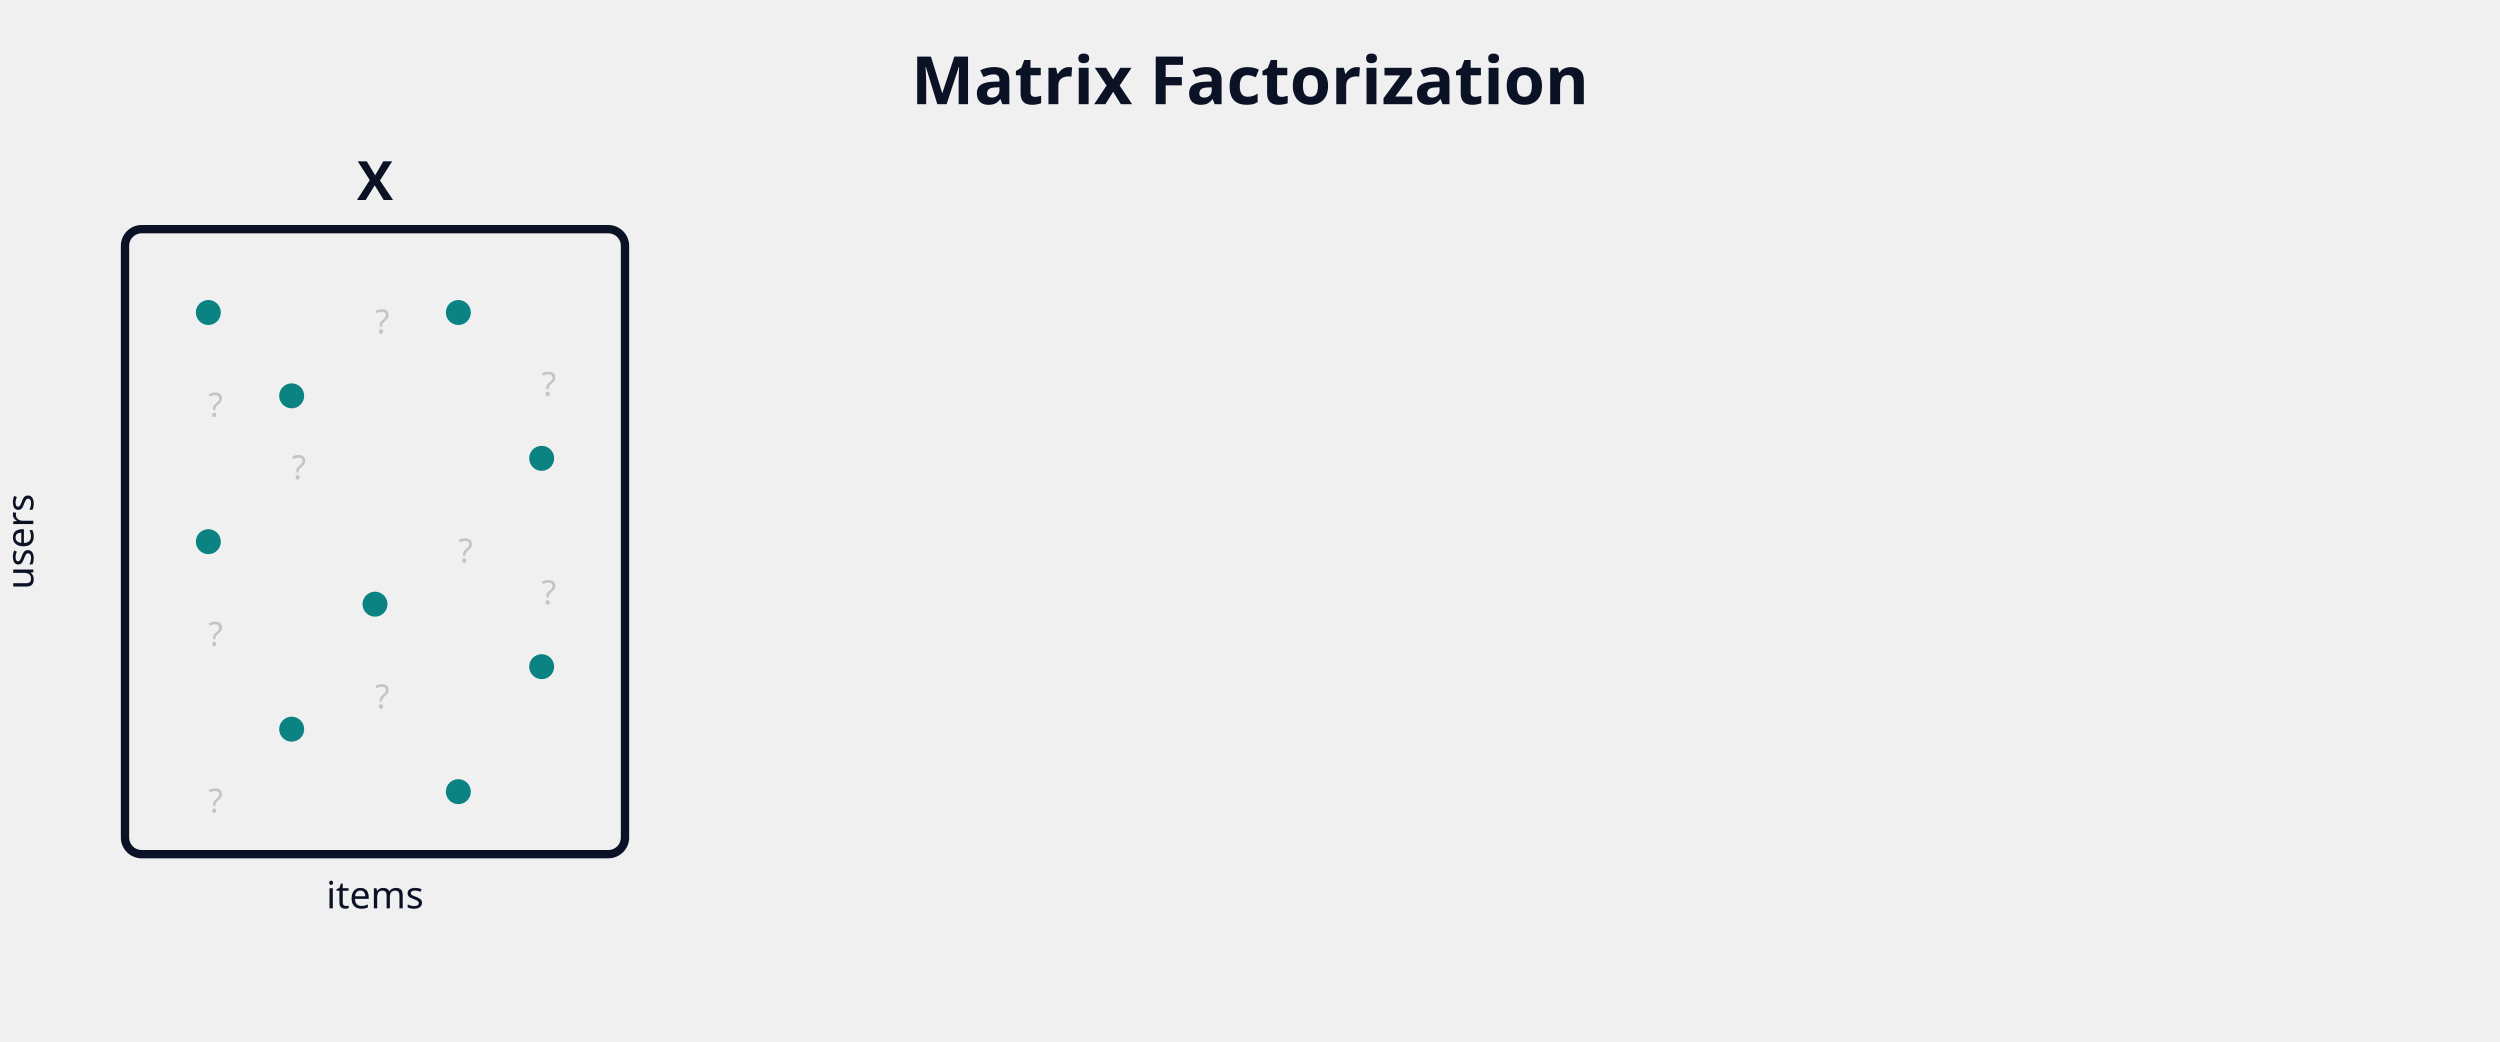
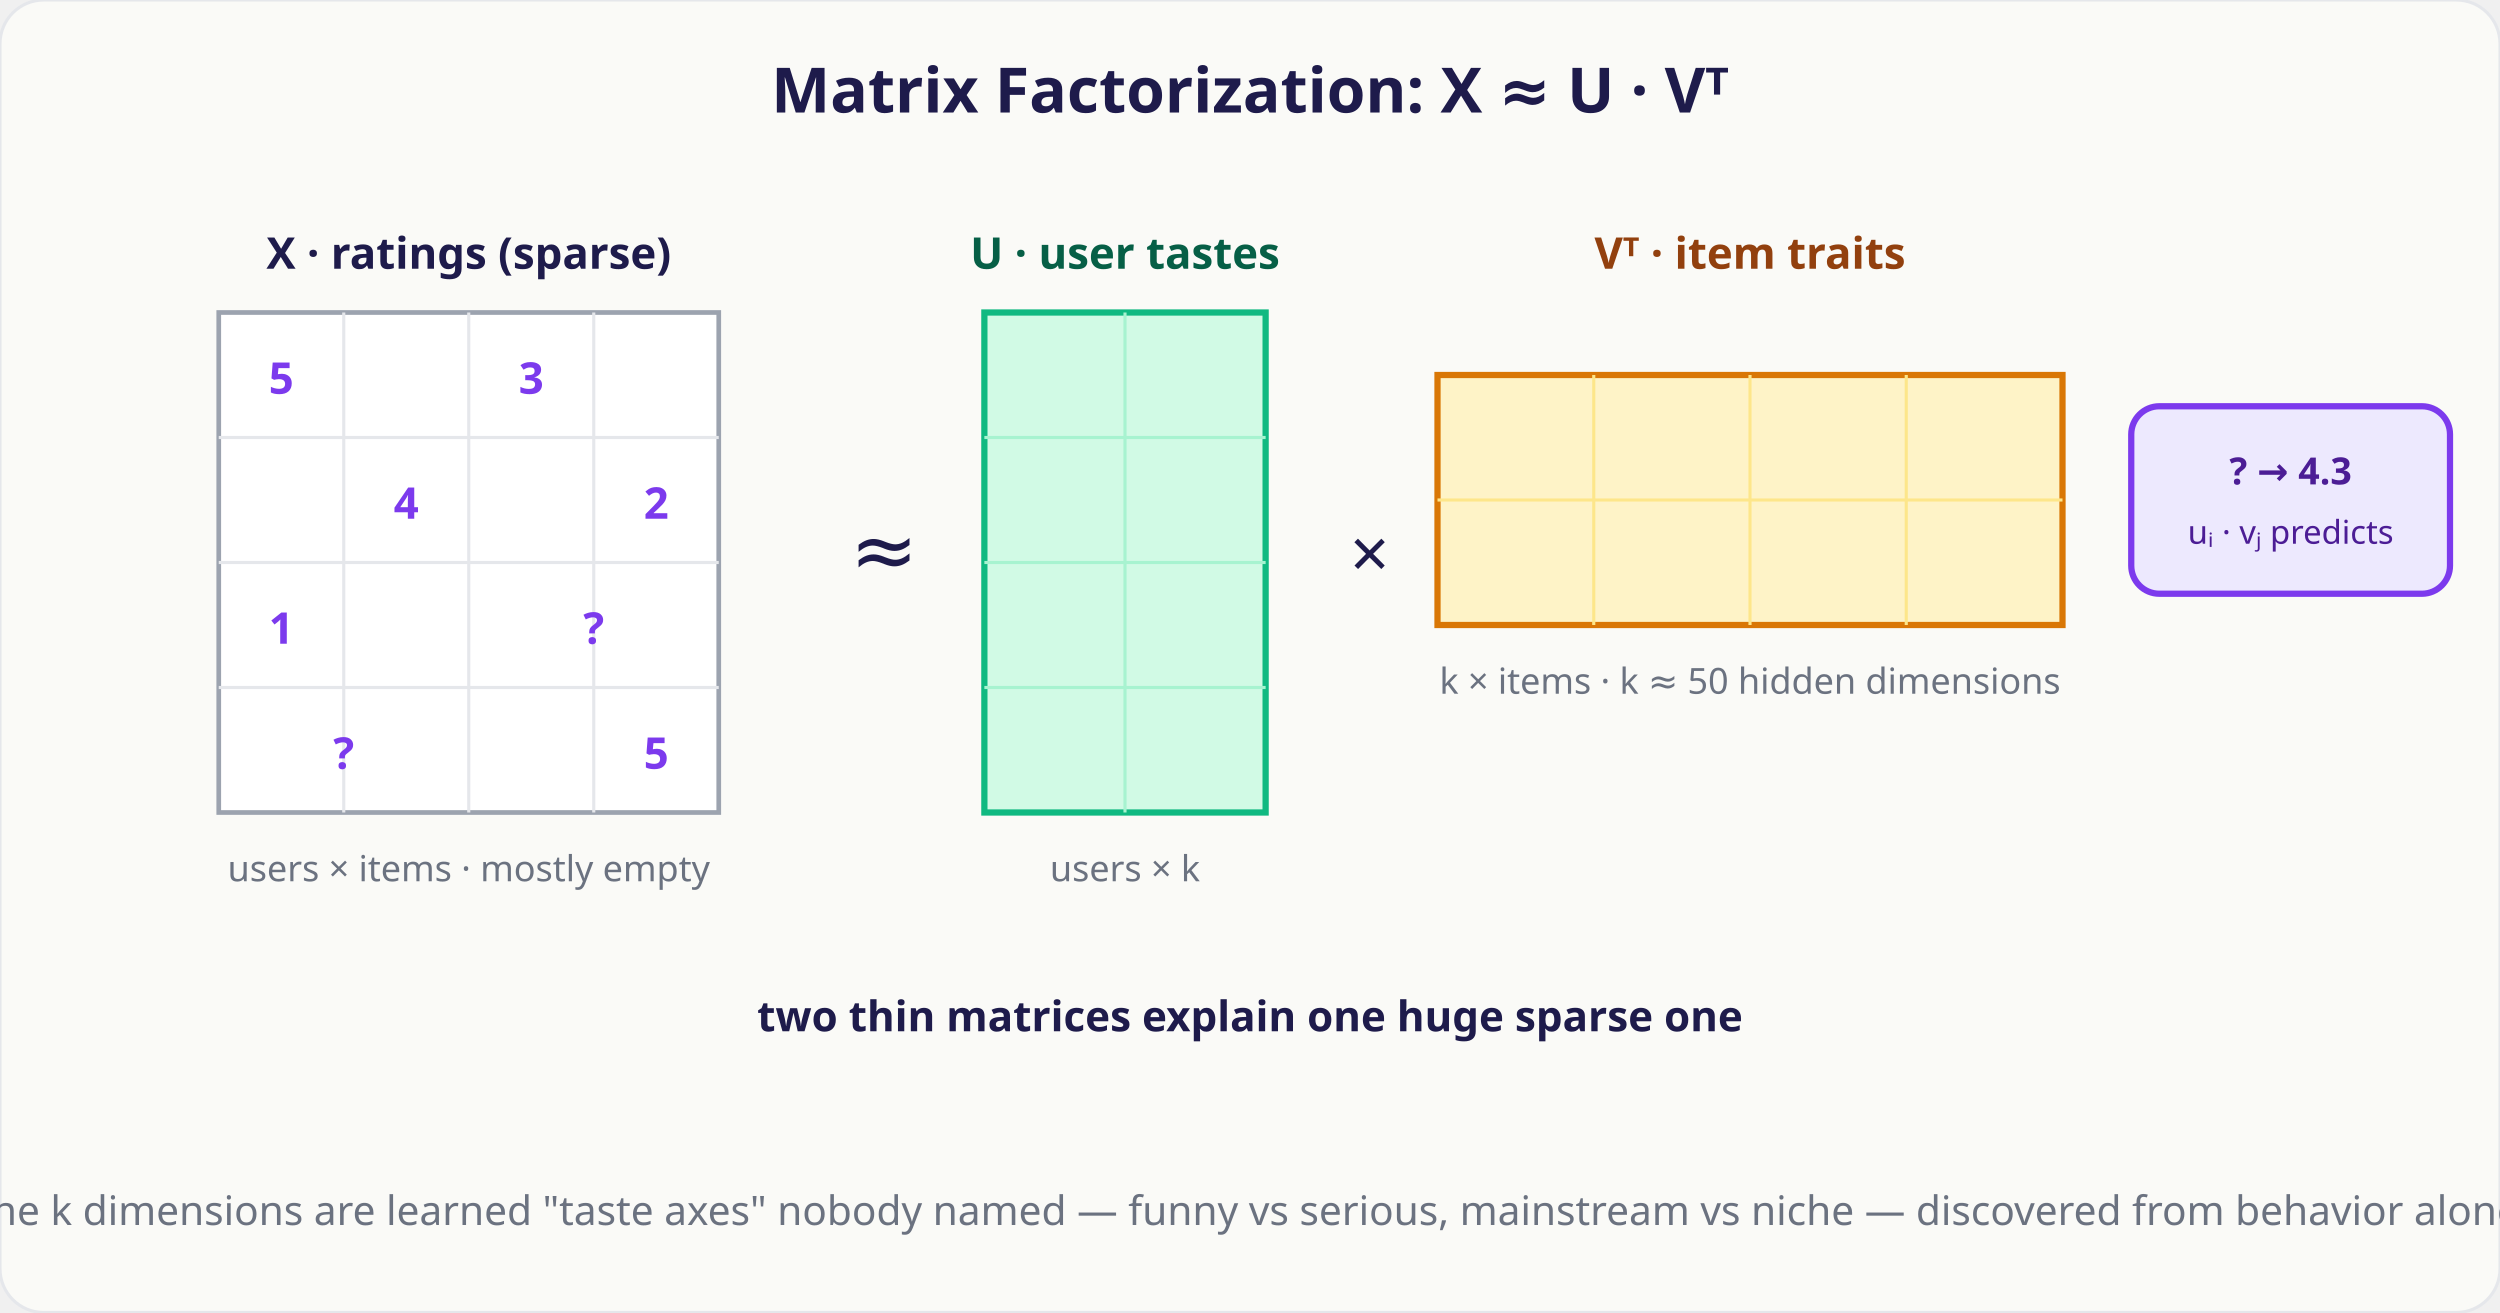
- <svg xmlns="http://www.w3.org/2000/svg" viewBox="0 0 600 250" font-family="system-ui, sans-serif">
+ <svg xmlns="http://www.w3.org/2000/svg" viewBox="0 0 800 420" font-family="system-ui,sans-serif">
  <style>
-     @keyframes fadeIn { 0% { opacity: 0; } 8% { opacity: 1; } 65% { opacity: 1; } 75% { opacity: 0; } 100% { opacity: 0; } }
-     @keyframes splitLeft { 0% { opacity: 0; } 8% { opacity: 1; } 65% { opacity: 1; } 75% { opacity: 0; } 100% { opacity: 0; } }
-     @keyframes splitRight { 0% { opacity: 0; } 8% { opacity: 1; } 65% { opacity: 1; } 75% { opacity: 0; } 100% { opacity: 0; } }
-     @keyframes matrixAppear { 0% { opacity: 0; } 8% { opacity: 1; } 65% { opacity: 1; } 75% { opacity: 0; } 100% { opacity: 0; } }
-     @keyframes approxAppear { 0% { opacity: 0; } 8% { opacity: 1; } 65% { opacity: 1; } 75% { opacity: 0; } 100% { opacity: 0; } }
-     @keyframes dotBlink { 0% { opacity: 0; } 8% { opacity: 1; } 65% { opacity: 1; } 75% { opacity: 0; } 100% { opacity: 0; } }
-     @keyframes symbolAppear { 0% { opacity: 0; } 8% { opacity: 1; } 65% { opacity: 1; } 75% { opacity: 0; } 100% { opacity: 0; } }
-     .big-matrix { animation: fadeIn 18s ease-out infinite; }
-     .u-matrix { opacity: 0; animation: matrixAppear 18s ease-out 4.5s infinite; }
-     .v-matrix { opacity: 0; animation: matrixAppear 18s ease-out 1.8s infinite; }
-     .approx-sign { opacity: 0; animation: symbolAppear 18s ease-out 4.5s infinite; }
-     .times-sign { opacity: 0; animation: symbolAppear 18s ease-out 2s infinite; }
-     .sparse-dot { animation: dotBlink 18s ease-in-out infinite; }
-     .dense-dot { opacity: 0; animation: matrixAppear 18s ease-out 2.2s infinite; }
-     .label { opacity: 0; animation: fadeIn 18s ease-out 2.5s infinite; }
+     .fill1{animation:fx 6s ease-in-out infinite}
+     @keyframes fx{0%,20%{opacity:0}50%,85%{opacity:1}100%{opacity:0}}
  </style>
-   <text x="300" y="25" text-anchor="middle" font-size="16" font-weight="bold" fill="#0b1225">Matrix Factorization</text>
-   <g class="big-matrix">
-     <rect x="30" y="55" width="120" height="150" rx="4" fill="none" stroke="#0b1225" stroke-width="2" />
-     <text x="90" y="48" text-anchor="middle" font-size="13" font-weight="bold" fill="#0b1225">X</text>
-     <circle class="sparse-dot" cx="50" cy="75" r="3" fill="#0c8383" style="animation-delay:0s" />
-     <circle class="sparse-dot" cx="110" cy="75" r="3" fill="#0c8383" style="animation-delay:0.3s" />
-     <circle class="sparse-dot" cx="70" cy="95" r="3" fill="#0c8383" style="animation-delay:0.6s" />
-     <circle class="sparse-dot" cx="130" cy="110" r="3" fill="#0c8383" style="animation-delay:0.1s" />
-     <circle class="sparse-dot" cx="50" cy="130" r="3" fill="#0c8383" style="animation-delay:0.4s" />
-     <circle class="sparse-dot" cx="90" cy="145" r="3" fill="#0c8383" style="animation-delay:0.7s" />
-     <circle class="sparse-dot" cx="130" cy="160" r="3" fill="#0c8383" style="animation-delay:0.2s" />
-     <circle class="sparse-dot" cx="70" cy="175" r="3" fill="#0c8383" style="animation-delay:0.5s" />
-     <circle class="sparse-dot" cx="110" cy="190" r="3" fill="#0c8383" style="animation-delay:0.8s" />
-     <text x="90" y="80" font-size="8" fill="#0b1225" opacity="0.2">?</text>
-     <text x="50" y="100" font-size="8" fill="#0b1225" opacity="0.2">?</text>
-     <text x="130" y="95" font-size="8" fill="#0b1225" opacity="0.2">?</text>
-     <text x="70" y="115" font-size="8" fill="#0b1225" opacity="0.2">?</text>
-     <text x="110" y="135" font-size="8" fill="#0b1225" opacity="0.2">?</text>
-     <text x="50" y="155" font-size="8" fill="#0b1225" opacity="0.2">?</text>
-     <text x="130" y="145" font-size="8" fill="#0b1225" opacity="0.2">?</text>
-     <text x="90" y="170" font-size="8" fill="#0b1225" opacity="0.2">?</text>
-     <text x="50" y="195" font-size="8" fill="#0b1225" opacity="0.2">?</text>
-     <text x="8" y="130" text-anchor="middle" font-size="9" fill="#0b1225" transform="rotate(-90,8,130)">users</text>
-     <text x="90" y="218" text-anchor="middle" font-size="9" fill="#0b1225">items</text>
+   <rect width="800" height="420" rx="14" fill="#FAFAF7" stroke="#E5E7EB" />
+   <text x="400" y="36" text-anchor="middle" font-size="20" font-weight="700" fill="#1E1B4B">Matrix Factorization: X ≈ U · Vᵀ</text>
+   <g>
+     <text x="150" y="86" text-anchor="middle" font-size="14" font-weight="700" fill="#1E1B4B">X · ratings (sparse)</text>
+     <g stroke="#E5E7EB">
+       <rect x="70" y="100" width="160" height="160" fill="#FFFFFF" stroke="#9CA3AF" stroke-width="1.5" />
+       <line x1="70" y1="140" x2="230" y2="140" />
+       <line x1="70" y1="180" x2="230" y2="180" />
+       <line x1="70" y1="220" x2="230" y2="220" />
+       <line x1="110" y1="100" x2="110" y2="260" />
+       <line x1="150" y1="100" x2="150" y2="260" />
+       <line x1="190" y1="100" x2="190" y2="260" />
+     </g>
+     <g font-size="14" text-anchor="middle" fill="#7C3AED" font-weight="700">
+       <text x="90" y="126">5</text>
+       <text x="170" y="126">3</text>
+       <text x="130" y="166">4</text>
+       <text x="210" y="166">2</text>
+       <text x="90" y="206">1</text>
+       <text x="190" y="206">?</text>
+       <text x="110" y="246">?</text>
+       <text x="210" y="246">5</text>
+     </g>
+     <text x="150" y="282" text-anchor="middle" font-size="11.5" fill="#6B7280">users × items · mostly empty</text>
  </g>
-   <text class="approx-sign" x="175" y="138" text-anchor="middle" font-size="24" fill="#0b1225" font-weight="bold">≈</text>
-   <g class="u-matrix">
-     <rect x="210" y="55" width="60" height="150" rx="4" fill="#0c8383" fill-opacity="0.15" stroke="#0c8383" stroke-width="2" />
-     <text x="240" y="48" text-anchor="middle" font-size="13" font-weight="bold" fill="#0c8383">U</text>
-     <g class="dense-dot">
-       <rect x="218" y="65" width="10" height="8" rx="1" fill="#0c8383" opacity="0.7" />
-       <rect x="232" y="65" width="10" height="8" rx="1" fill="#0c8383" opacity="0.4" />
-       <rect x="246" y="65" width="10" height="8" rx="1" fill="#0c8383" opacity="0.6" />
-       <rect x="218" y="80" width="10" height="8" rx="1" fill="#0c8383" opacity="0.5" />
-       <rect x="232" y="80" width="10" height="8" rx="1" fill="#0c8383" opacity="0.8" />
-       <rect x="246" y="80" width="10" height="8" rx="1" fill="#0c8383" opacity="0.3" />
-       <rect x="218" y="95" width="10" height="8" rx="1" fill="#0c8383" opacity="0.6" />
-       <rect x="232" y="95" width="10" height="8" rx="1" fill="#0c8383" opacity="0.4" />
-       <rect x="246" y="95" width="10" height="8" rx="1" fill="#0c8383" opacity="0.7" />
-       <rect x="218" y="110" width="10" height="8" rx="1" fill="#0c8383" opacity="0.3" />
-       <rect x="232" y="110" width="10" height="8" rx="1" fill="#0c8383" opacity="0.6" />
-       <rect x="246" y="110" width="10" height="8" rx="1" fill="#0c8383" opacity="0.5" />
-       <rect x="218" y="125" width="10" height="8" rx="1" fill="#0c8383" opacity="0.8" />
-       <rect x="232" y="125" width="10" height="8" rx="1" fill="#0c8383" opacity="0.4" />
-       <rect x="246" y="125" width="10" height="8" rx="1" fill="#0c8383" opacity="0.6" />
-       <rect x="218" y="140" width="10" height="8" rx="1" fill="#0c8383" opacity="0.5" />
-       <rect x="232" y="140" width="10" height="8" rx="1" fill="#0c8383" opacity="0.7" />
-       <rect x="246" y="140" width="10" height="8" rx="1" fill="#0c8383" opacity="0.4" />
-       <rect x="218" y="155" width="10" height="8" rx="1" fill="#0c8383" opacity="0.6" />
-       <rect x="232" y="155" width="10" height="8" rx="1" fill="#0c8383" opacity="0.5" />
-       <rect x="246" y="155" width="10" height="8" rx="1" fill="#0c8383" opacity="0.8" />
-       <rect x="218" y="170" width="10" height="8" rx="1" fill="#0c8383" opacity="0.4" />
-       <rect x="232" y="170" width="10" height="8" rx="1" fill="#0c8383" opacity="0.7" />
-       <rect x="246" y="170" width="10" height="8" rx="1" fill="#0c8383" opacity="0.5" />
-       <rect x="218" y="185" width="10" height="8" rx="1" fill="#0c8383" opacity="0.6" />
-       <rect x="232" y="185" width="10" height="8" rx="1" fill="#0c8383" opacity="0.3" />
-       <rect x="246" y="185" width="10" height="8" rx="1" fill="#0c8383" opacity="0.7" />
-     </g>
-     <text x="218" y="218" font-size="9" fill="#0b1225">users</text>
+   <text x="272" y="185" font-size="26" fill="#1E1B4B">≈</text>
+   <g>
+     <text x="360" y="86" text-anchor="middle" font-size="14" font-weight="700" fill="#065F46">U · user tastes</text>
+     <rect x="315" y="100" width="90" height="160" fill="#D1FAE5" stroke="#10B981" stroke-width="2" />
+     <line x1="315" y1="140" x2="405" y2="140" stroke="#A7F3D0" />
+     <line x1="315" y1="180" x2="405" y2="180" stroke="#A7F3D0" />
+     <line x1="315" y1="220" x2="405" y2="220" stroke="#A7F3D0" />
+     <line x1="360" y1="100" x2="360" y2="260" stroke="#A7F3D0" />
+     <text x="360" y="282" text-anchor="middle" font-size="11.5" fill="#6B7280">users × k</text>
  </g>
-   <text class="times-sign" x="290" y="138" text-anchor="middle" font-size="20" fill="#0b1225" font-weight="bold">×</text>
-   <g class="v-matrix">
-     <rect x="310" y="80" width="120" height="60" rx="4" fill="#3bc4a1" fill-opacity="0.15" stroke="#3bc4a1" stroke-width="2" />
-     <text x="370" y="73" text-anchor="middle" font-size="13" font-weight="bold" fill="#3bc4a1">Vᵀ</text>
-     <g class="dense-dot">
-       <rect x="318" y="88" width="12" height="7" rx="1" fill="#3bc4a1" opacity="0.7" />
-       <rect x="335" y="88" width="12" height="7" rx="1" fill="#3bc4a1" opacity="0.4" />
-       <rect x="352" y="88" width="12" height="7" rx="1" fill="#3bc4a1" opacity="0.6" />
-       <rect x="369" y="88" width="12" height="7" rx="1" fill="#3bc4a1" opacity="0.5" />
-       <rect x="386" y="88" width="12" height="7" rx="1" fill="#3bc4a1" opacity="0.8" />
-       <rect x="403" y="88" width="12" height="7" rx="1" fill="#3bc4a1" opacity="0.3" />
-       <rect x="318" y="101" width="12" height="7" rx="1" fill="#3bc4a1" opacity="0.5" />
-       <rect x="335" y="101" width="12" height="7" rx="1" fill="#3bc4a1" opacity="0.8" />
-       <rect x="352" y="101" width="12" height="7" rx="1" fill="#3bc4a1" opacity="0.3" />
-       <rect x="369" y="101" width="12" height="7" rx="1" fill="#3bc4a1" opacity="0.7" />
-       <rect x="386" y="101" width="12" height="7" rx="1" fill="#3bc4a1" opacity="0.4" />
-       <rect x="403" y="101" width="12" height="7" rx="1" fill="#3bc4a1" opacity="0.6" />
-       <rect x="318" y="114" width="12" height="7" rx="1" fill="#3bc4a1" opacity="0.6" />
-       <rect x="335" y="114" width="12" height="7" rx="1" fill="#3bc4a1" opacity="0.3" />
-       <rect x="352" y="114" width="12" height="7" rx="1" fill="#3bc4a1" opacity="0.7" />
-       <rect x="369" y="114" width="12" height="7" rx="1" fill="#3bc4a1" opacity="0.4" />
-       <rect x="386" y="114" width="12" height="7" rx="1" fill="#3bc4a1" opacity="0.5" />
-       <rect x="403" y="114" width="12" height="7" rx="1" fill="#3bc4a1" opacity="0.8" />
-       <rect x="318" y="127" width="12" height="7" rx="1" fill="#3bc4a1" opacity="0.4" />
-       <rect x="335" y="127" width="12" height="7" rx="1" fill="#3bc4a1" opacity="0.6" />
-       <rect x="352" y="127" width="12" height="7" rx="1" fill="#3bc4a1" opacity="0.5" />
-       <rect x="369" y="127" width="12" height="7" rx="1" fill="#3bc4a1" opacity="0.8" />
-       <rect x="386" y="127" width="12" height="7" rx="1" fill="#3bc4a1" opacity="0.3" />
-       <rect x="403" y="127" width="12" height="7" rx="1" fill="#3bc4a1" opacity="0.7" />
-     </g>
-     <text x="370" y="155" text-anchor="middle" font-size="9" fill="#0b1225">items</text>
+   <text x="432" y="185" font-size="22" fill="#1E1B4B">×</text>
+   <g>
+     <text x="560" y="86" text-anchor="middle" font-size="14" font-weight="700" fill="#92400E">Vᵀ · item traits</text>
+     <rect x="460" y="120" width="200" height="80" fill="#FEF3C7" stroke="#D97706" stroke-width="2" />
+     <line x1="460" y1="160" x2="660" y2="160" stroke="#FDE68A" />
+     <line x1="510" y1="120" x2="510" y2="200" stroke="#FDE68A" />
+     <line x1="560" y1="120" x2="560" y2="200" stroke="#FDE68A" />
+     <line x1="610" y1="120" x2="610" y2="200" stroke="#FDE68A" />
+     <text x="560" y="222" text-anchor="middle" font-size="11.5" fill="#6B7280">k × items · k ≈ 50 hidden dimensions</text>
  </g>
-   <g class="label">
-     <text x="240" y="235" text-anchor="middle" font-size="9" fill="#0c8383">k latent factors</text>
-     <line x1="210" y1="210" x2="270" y2="210" stroke="#0c8383" stroke-width="1" stroke-dasharray="3,2" />
-     <text x="370" y="73" text-anchor="middle" font-size="9" fill="#3bc4a1" opacity="0">k latent factors</text>
-     <text x="450" y="175" font-size="10" fill="#0b1225">Sparse ratings</text>
-     <text x="450" y="190" font-size="10" fill="#0b1225">decomposed into</text>
-     <text x="450" y="205" font-size="10" fill="#0b1225">dense embeddings</text>
-     <text x="450" y="225" font-size="9" fill="#0b1225" opacity="0.5">k &lt;&lt; min(users, items)</text>
+   <g class="fill1">
+     <rect x="682" y="130" width="102" height="60" rx="9" fill="#EDE9FE" stroke="#7C3AED" stroke-width="2" />
+     <text x="733" y="155" text-anchor="middle" font-size="12" font-weight="700" fill="#4C1D95">? → 4.3</text>
+     <text x="733" y="174" text-anchor="middle" font-size="10.5" fill="#4C1D95">uᵢ · vⱼ predicts</text>
  </g>
+   <text x="400" y="330" text-anchor="middle" font-size="13.5" font-weight="600" fill="#1E1B4B">two thin matrices explain one huge sparse one</text>
+   <text x="400" y="392" text-anchor="middle" font-size="13" fill="#6B7280">The k dimensions are learned "taste axes" nobody named — funny vs serious, mainstream vs niche — discovered from behavior alone.</text>
</svg>
